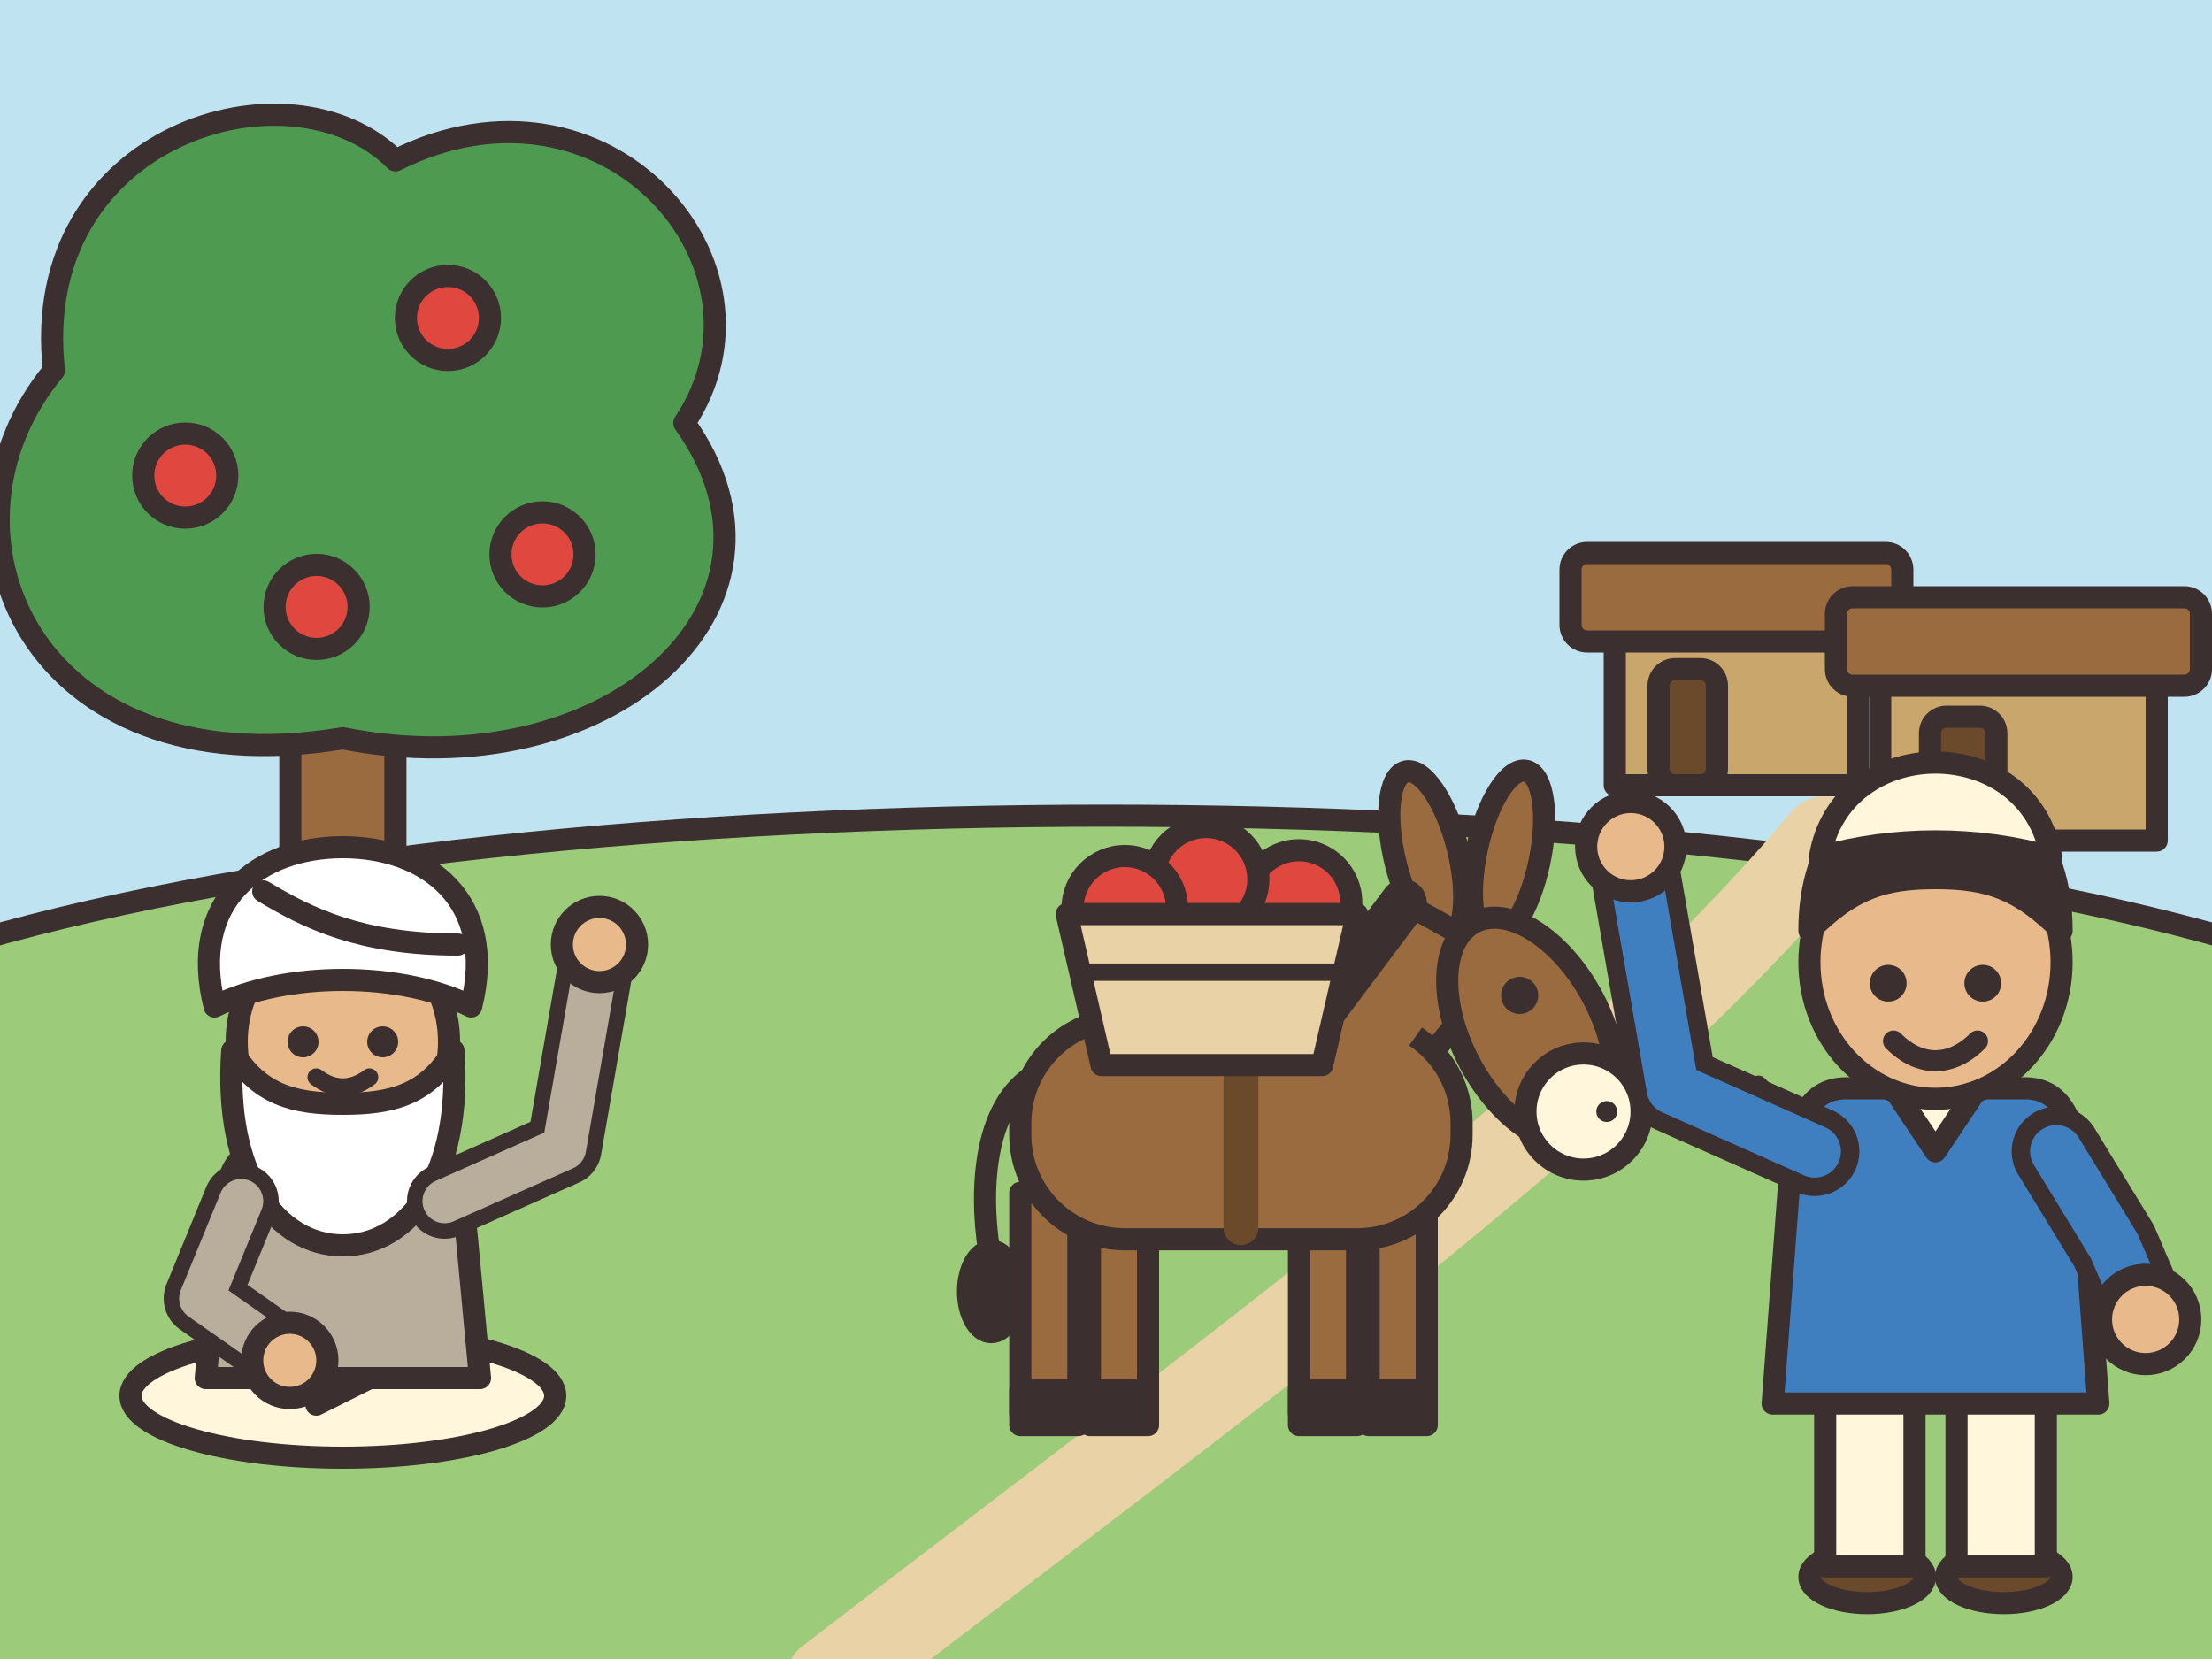
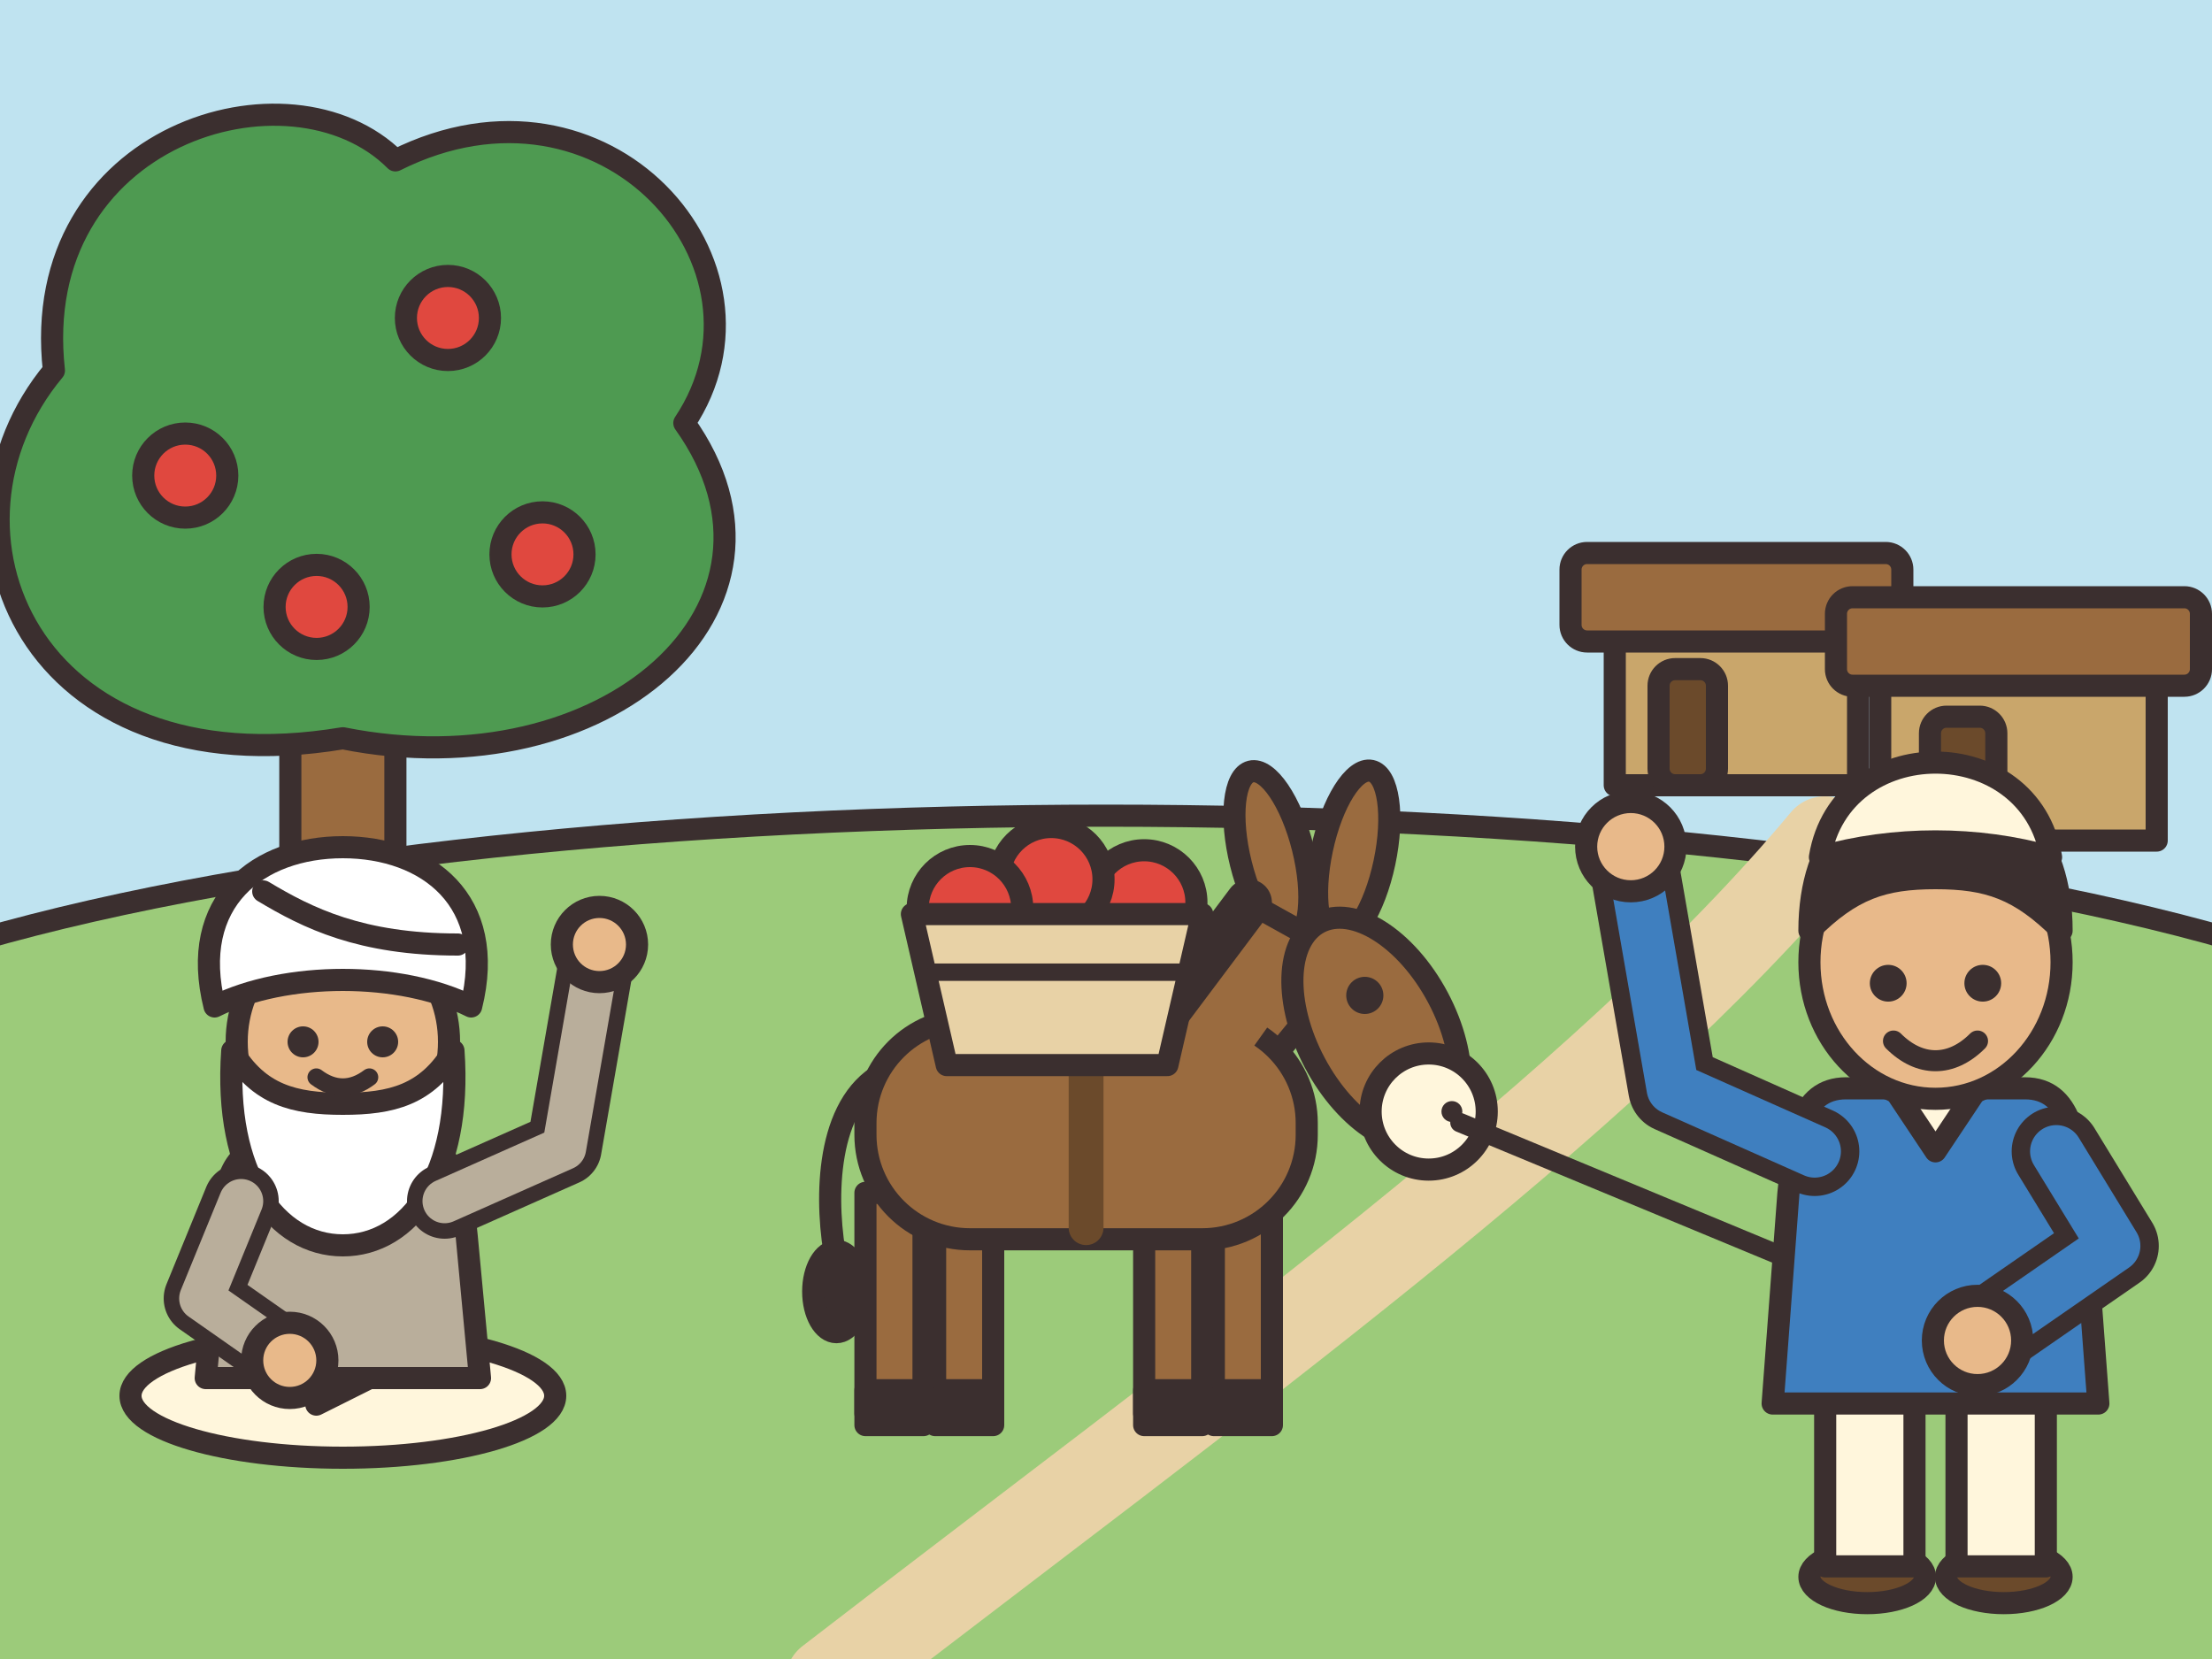
<svg xmlns="http://www.w3.org/2000/svg" viewBox="0 0 400 300">
  <rect x="0" y="0" width="400" height="300" fill="#bfe3f0" stroke="none" />
  <g stroke="#3b2f2f" stroke-linejoin="round" stroke-linecap="round" stroke-width="4">
    <path d="M-4 170C100 140 300 140 404 170V304H-4z" fill="#9ccb7a" />
  </g>
  <g stroke="#3b2f2f" stroke-linejoin="round" stroke-linecap="round" stroke-width="4">
    <rect x="292" y="112" width="44" height="30" fill="#c9a66b" />
    <rect x="284" y="100" width="60" height="16" fill="#9a6b3f" rx="3" />
    <rect x="299.92" y="121.0" width="10.56" height="21.0" fill="#6b4a2b" rx="3" />
    <rect x="340" y="120" width="50" height="32" fill="#c9a66b" />
    <rect x="332" y="108" width="66" height="16" fill="#9a6b3f" rx="3" />
    <rect x="349.0" y="129.6" width="12.0" height="22.4" fill="#6b4a2b" rx="3" />
    <path d="M150 304C220 250 290 200 330 152" fill="none" stroke="#e8d2a6" stroke-width="16" />
  </g>
  <g transform="translate(62 200) scale(0.95)" stroke="#3b2f2f" stroke-linejoin="round" stroke-linecap="round" stroke-width="4.21">
    <rect x="-10" y="-90" width="20" height="90" fill="#9a6b3f" />
    <path d="M0 -70C-60 -60 -80 -110 -55 -140C-60 -185 -10 -200 10 -180C50 -200 85 -160 65 -130C90 -95 50 -60 0 -70z" fill="#4e9a51" />
    <circle cx="-30" cy="-120" r="8" fill="#e0483f" />
    <circle cx="20" cy="-150" r="8" fill="#e0483f" />
    <circle cx="38" cy="-105" r="8" fill="#e0483f" />
    <circle cx="-5" cy="-95" r="8" fill="#e0483f" />
  </g>
  <g transform="translate(62 262) scale(0.8)" stroke="#3b2f2f" stroke-linejoin="round" stroke-linecap="round" stroke-width="5.00">
    <ellipse cx="0" cy="-12" rx="48" ry="14" fill="#fff6dc" />
    <path d="M-6 -10l12 -6" fill="none" />
    <path d="M-17 -68C-26 -68 -27 -58 -28 -48L-31 -16H31L28 -48C27 -58 26 -68 17 -68z" fill="#b9ae9b" />
    <path d="M-8 -68 l8 12 8-12" fill="#fff6dc" />
    <g transform="translate(0 -92)">
      <ellipse cx="0" cy="0" rx="24" ry="26" fill="#e8b98a" />
      <path d="M-25 2c-2 28 10 44 25 44s27-16 25-44c-6 10-14 12-25 12s-19-2-25-12z" fill="#ffffff" />
      <path d="M-29 -8c-6-24 10-36 29-36s35 12 29 36c-16-8-42-8-58 0z" fill="#ffffff" />
      <path d="M-18 -34c10 6 22 12 44 12" fill="none" />
      <circle cx="-9" cy="0" r="3.5" fill="#3b2f2f" stroke="none" />
      <circle cx="9" cy="0" r="3.5" fill="#3b2f2f" stroke="none" />
      <path d="M-6 8 c4 3 8 3 12 0" fill="none" stroke-width="4" />
    </g>
    <path d="M-23 -56 L-32 -34 L-12 -20" fill="none" stroke-width="17" />
    <path d="M-23 -56 L-32 -34 L-12 -20" fill="none" stroke="#b9ae9b" stroke-width="10" />
    <circle cx="-12" cy="-20" r="8.5" fill="#e8b98a" />
    <path d="M23 -56 L50 -68 L58 -114" fill="none" stroke-width="17" />
    <path d="M23 -56 L50 -68 L58 -114" fill="none" stroke="#b9ae9b" stroke-width="10" />
    <circle cx="58" cy="-114" r="8.5" fill="#e8b98a" />
  </g>
-   <g transform="translate(300 138) scale(-1.05 1.05)">
+   <g transform="translate(272 138) scale(-1.05 1.05)">
    <g stroke="#3b2f2f" stroke-width="3.81" stroke-linejoin="round" stroke-linecap="round">
      <path d="M108 54c9 6 9 22 7 32" fill="none" />
      <ellipse cx="115" cy="91" rx="4" ry="7" fill="#3b2f2f" />
      <rect x="40" y="74" width="10" height="38" fill="#9a6b3f" />
      <rect x="52" y="74" width="10" height="38" fill="#9a6b3f" />
      <rect x="88" y="74" width="10" height="38" fill="#9a6b3f" />
      <rect x="100" y="74" width="10" height="38" fill="#9a6b3f" />
      <rect x="40" y="108" width="10" height="6" fill="#3b2f2f" />
      <rect x="52" y="108" width="10" height="6" fill="#3b2f2f" />
      <rect x="88" y="108" width="10" height="6" fill="#3b2f2f" />
      <rect x="100" y="108" width="10" height="6" fill="#3b2f2f" />
      <ellipse cx="26" cy="16" rx="5.5" ry="15" fill="#9a6b3f" transform="rotate(-12 26 16)" />
      <ellipse cx="40" cy="16" rx="5.5" ry="15" fill="#9a6b3f" transform="rotate(14 40 16)" />
      <path d="M44 56L26 34 44 24 64 50z" fill="#9a6b3f" />
      <rect x="34" y="44" width="76" height="38" rx="18" fill="#9a6b3f" />
    </g>
    <path d="M44 50L34 36 44 28 60 48z" fill="#9a6b3f" />
    <g stroke="#3b2f2f" stroke-width="3.81" stroke-linejoin="round" stroke-linecap="round">
      <ellipse cx="22" cy="46" rx="12" ry="21" fill="#9a6b3f" transform="rotate(28 22 46)" />
      <circle cx="13" cy="60" r="10" fill="#fff6dc" />
      <path d="M44 24L62 48" fill="none" stroke-width="8" />
    </g>
    <circle cx="24" cy="40" r="3.2" fill="#3b2f2f" />
    <circle cx="9" cy="60" r="1.8" fill="#3b2f2f" />
    <g stroke="#3b2f2f" stroke-linejoin="round" stroke-linecap="round" stroke-width="3.81">
      <path d="M72 46V80" fill="none" stroke="#6b4a2b" stroke-width="6" />
      <circle cx="62" cy="24" r="9" fill="#e0483f" />
      <circle cx="78" cy="20" r="9" fill="#e0483f" />
      <circle cx="92" cy="25" r="9" fill="#e0483f" />
      <path d="M52 26H102L96 52H58z" fill="#e8d2a6" />
      <path d="M56 36H98" fill="none" stroke-width="3" />
    </g>
  </g>
-   <path d="M318 196L336 214" fill="none" stroke="#3b2f2f" stroke-width="3" stroke-linecap="round" />
+   <path d="M264 203L358 242" fill="none" stroke="#3b2f2f" stroke-width="3.5" stroke-linecap="round" />
  <g transform="translate(350 288) scale(0.95)" stroke="#3b2f2f" stroke-linejoin="round" stroke-linecap="round" stroke-width="4.21">
    <ellipse cx="-13" cy="-3" rx="11" ry="5" fill="#6b4a2b" />
    <ellipse cx="13" cy="-3" rx="11" ry="5" fill="#6b4a2b" />
    <rect x="-21" y="-44" width="17" height="39" fill="#fff6dc" />
    <rect x="4" y="-44" width="17" height="39" fill="#fff6dc" />
    <path d="M-17 -96C-26 -96 -27 -86 -28 -76L-31 -36H31L28 -76C27 -86 26 -96 17 -96z" fill="#3f7fbf" />
    <path d="M-8 -96 l8 12 8-12" fill="#fff6dc" />
    <g transform="translate(0 -120)">
      <ellipse cx="0" cy="0" rx="24" ry="26" fill="#e8b98a" />
      <path d="M-24 -6c0-18 10-28 24-28s24 10 24 28c-8-8-14-10-24-10s-16 2-24 10z" fill="#3b2f2f" />
      <path d="M-22 -20c2-12 12-18 22-18s20 6 22 18c-14-4-30-4-44 0z" fill="#fff6dc" />
      <circle cx="-9" cy="4" r="3.5" fill="#3b2f2f" stroke="none" />
      <circle cx="9" cy="4" r="3.5" fill="#3b2f2f" stroke="none" />
      <path d="M-8 15 c5 5 11 5 16 0" fill="none" stroke-width="4" />
    </g>
    <path d="M-23 -84 L-50 -96 L-58 -142" fill="none" stroke-width="17" />
    <path d="M-23 -84 L-50 -96 L-58 -142" fill="none" stroke="#3f7fbf" stroke-width="10" />
    <circle cx="-58" cy="-142" r="8.5" fill="#e8b98a" />
-     <path d="M23 -84 L34 -66 L40 -52" fill="none" stroke-width="17" />
-     <path d="M23 -84 L34 -66 L40 -52" fill="none" stroke="#3f7fbf" stroke-width="10" />
-     <circle cx="40" cy="-52" r="8.5" fill="#e8b98a" />
+     <path d="M23 -84 L34 -66 L8 -48" fill="none" stroke-width="17" />
+     <path d="M23 -84 L34 -66 L8 -48" fill="none" stroke="#3f7fbf" stroke-width="10" />
+     <circle cx="8" cy="-48" r="8.5" fill="#e8b98a" />
  </g>
</svg>
